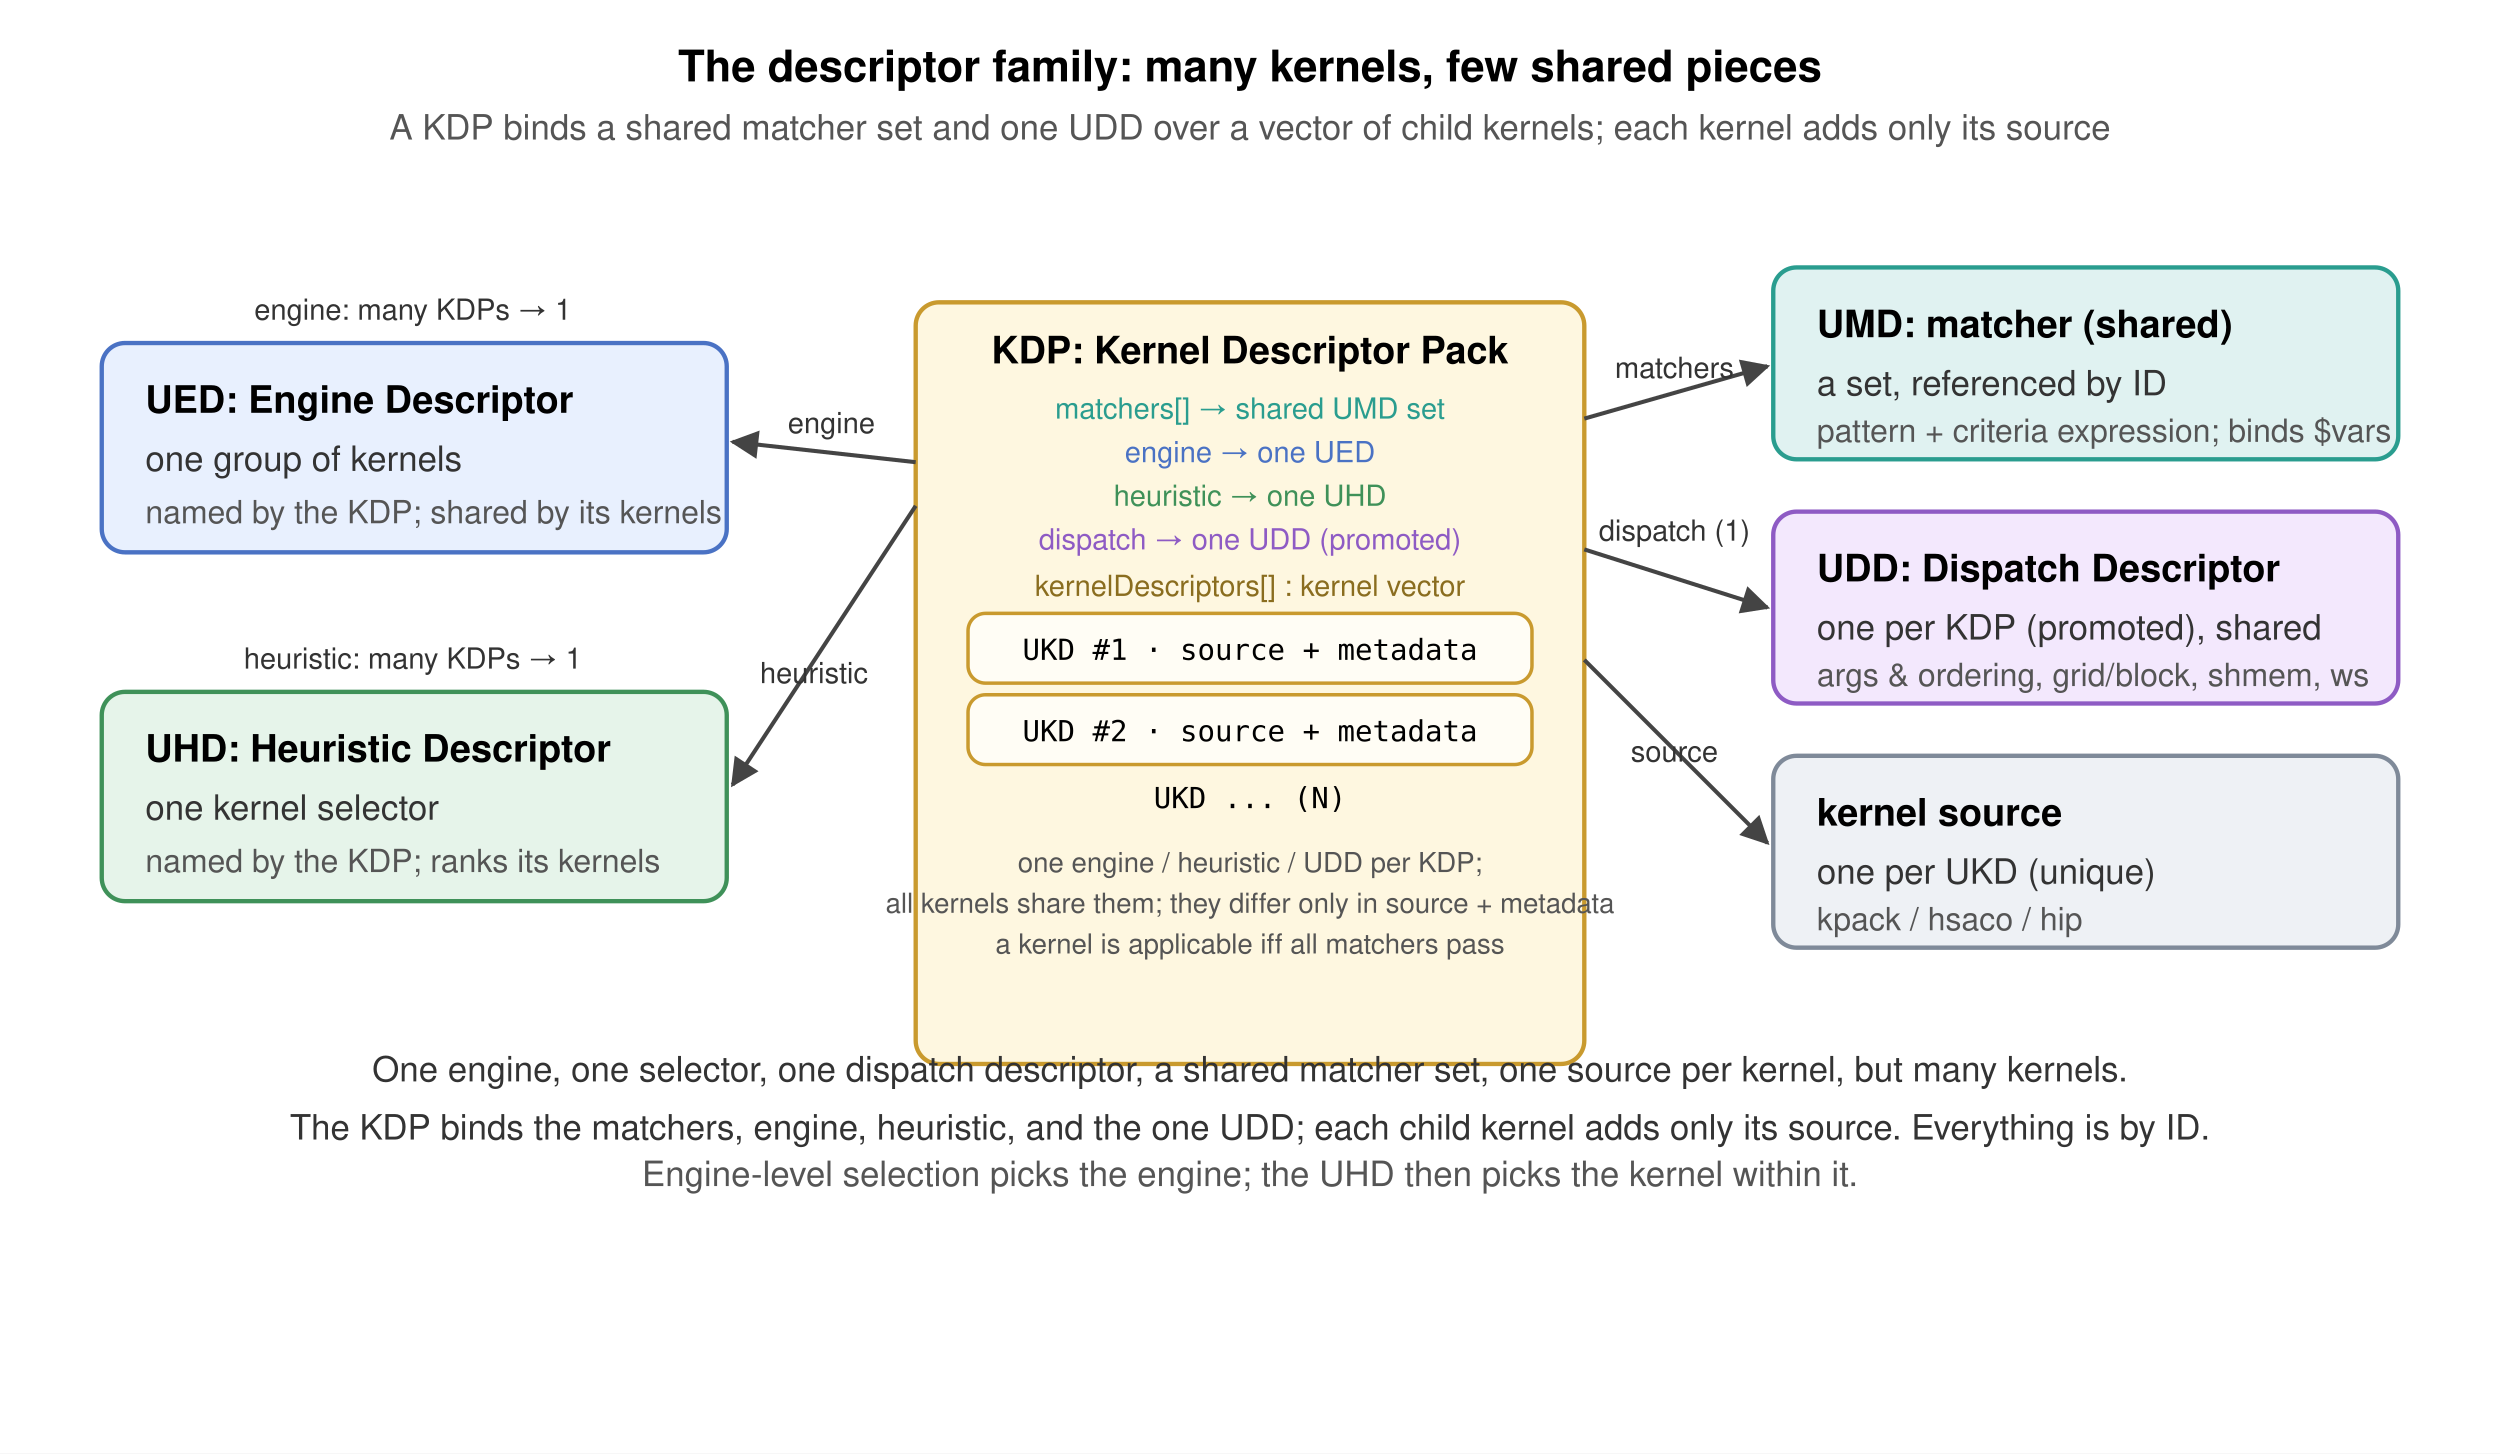
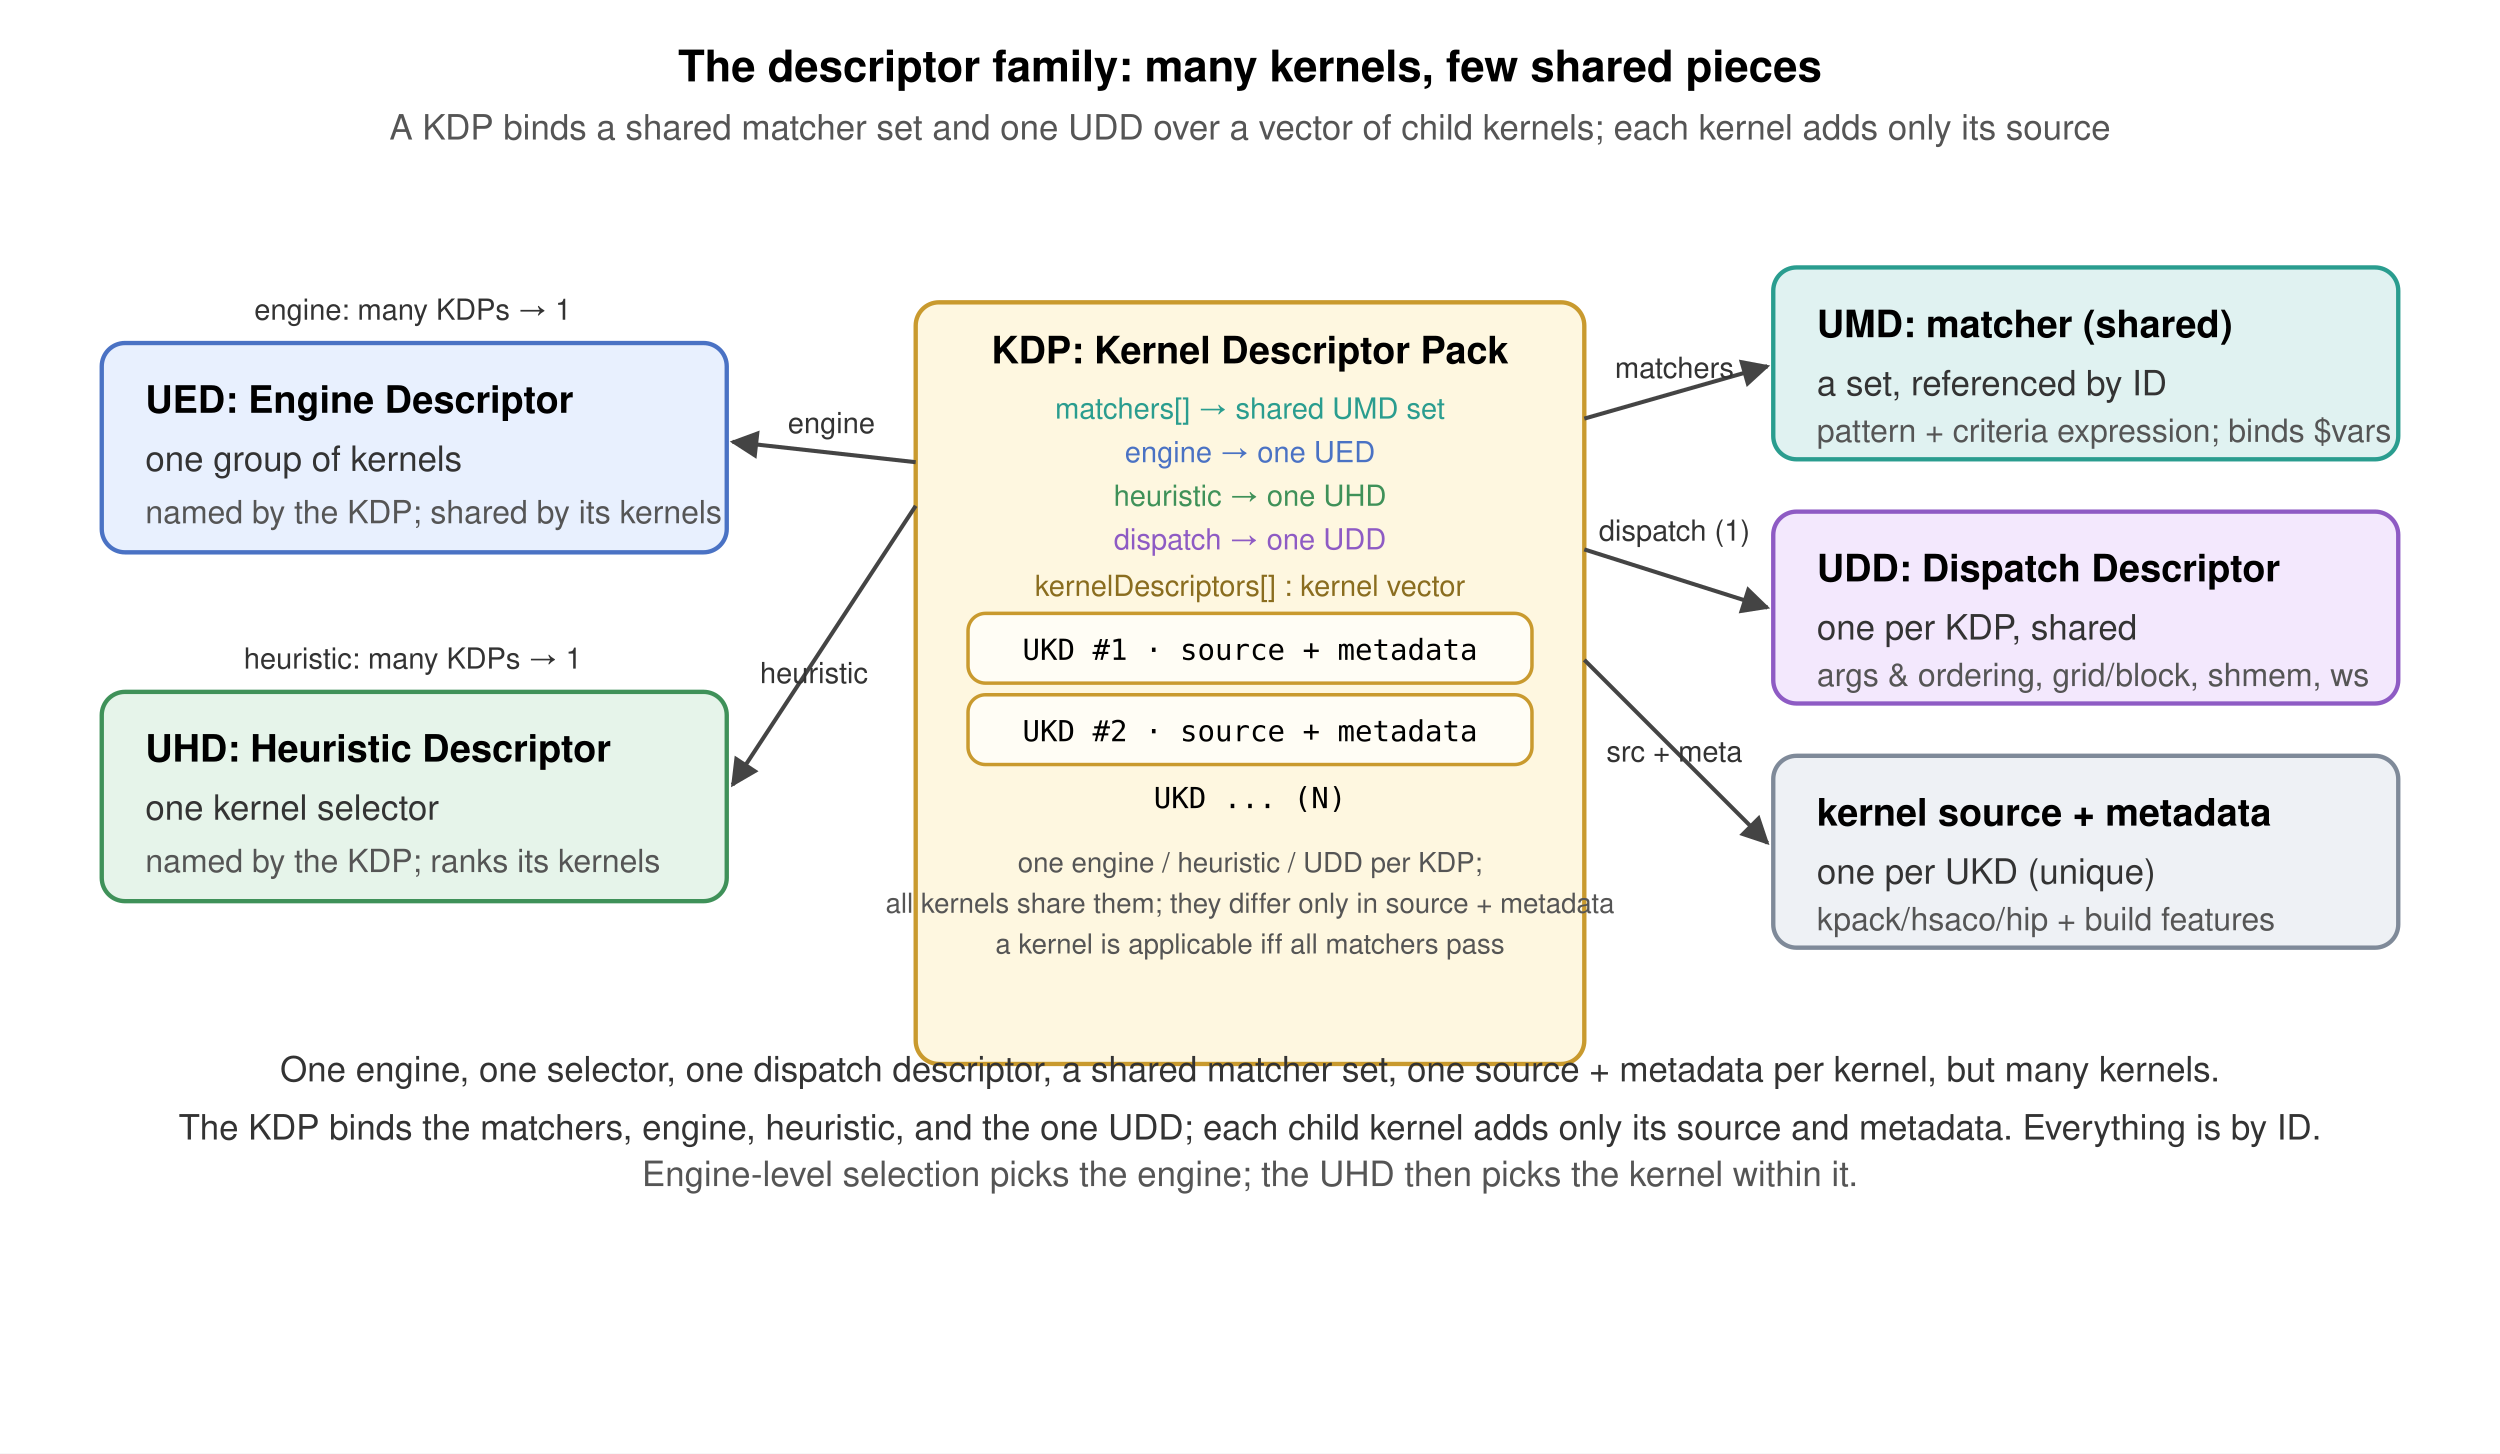
<svg xmlns="http://www.w3.org/2000/svg" viewBox="0 0 860 500" width="860" height="500" font-family="'Segoe UI', Helvetica, Arial, sans-serif" font-size="13">
  <rect x="0" y="0" width="100%" height="100%" fill="#ffffff" />
  <defs>
    <marker id="arrow4" viewBox="0 0 10 10" refX="9" refY="5" markerWidth="7" markerHeight="7" orient="auto-start-reverse">
      <path d="M0 0 L10 5 L0 10 z" fill="#444" />
    </marker>
  </defs>
  <text x="430" y="28" text-anchor="middle" font-weight="600" font-size="15">The descriptor family: many kernels, few shared pieces</text>
  <text x="430" y="48" text-anchor="middle" fill="#555" font-size="12">A KDP binds a shared matcher set and one UDD over a vector of child kernels; each kernel adds only its source</text>
  <rect x="315" y="104" width="230" height="262" rx="8" fill="#fef7e0" stroke="#c99a2e" stroke-width="1.5" />
  <text x="430" y="125" text-anchor="middle" font-weight="600">KDP: Kernel Descriptor Pack</text>
  <text x="430" y="144" text-anchor="middle" font-size="10" fill="#2a9d8f">matchers[] → shared UMD set</text>
  <text x="430" y="159" text-anchor="middle" font-size="10" fill="#4a72c4">engine → one UED</text>
  <text x="430" y="174" text-anchor="middle" font-size="10" fill="#3f9159">heuristic → one UHD</text>
-   <text x="430" y="189" text-anchor="middle" font-size="10" fill="#8e5bc4">dispatch → one UDD (promoted)</text>
+   <text x="430" y="189" text-anchor="middle" font-size="10" fill="#8e5bc4">dispatch → one UDD</text>
  <text x="430" y="205" text-anchor="middle" font-size="10" fill="#8a6d1f">kernelDescriptors[] : kernel vector</text>
  <rect x="333" y="211" width="194" height="24" rx="6" fill="#fffdf5" stroke="#c99a2e" stroke-width="1.2" />
  <text x="430" y="227" text-anchor="middle" font-family="Consolas, monospace" font-size="10">UKD #1 · source + metadata</text>
  <rect x="333" y="239" width="194" height="24" rx="6" fill="#fffdf5" stroke="#c99a2e" stroke-width="1.2" />
  <text x="430" y="255" text-anchor="middle" font-family="Consolas, monospace" font-size="10">UKD #2 · source + metadata</text>
  <text x="430" y="278" text-anchor="middle" font-family="Consolas, monospace" font-size="10">UKD ... (N)</text>
  <text x="430" y="300" text-anchor="middle" font-size="9.5" fill="#555">one engine / heuristic / UDD per KDP;</text>
  <text x="430" y="314" text-anchor="middle" font-size="9.5" fill="#555">all kernels share them; they differ only in source + metadata</text>
  <text x="430" y="328" text-anchor="middle" font-size="9.5" fill="#555">a kernel is applicable iff all matchers pass</text>
  <text x="142" y="110" text-anchor="middle" font-size="10" fill="#333">engine: many KDPs → 1</text>
  <rect x="35" y="118" width="215" height="72" rx="8" fill="#e8f0fe" stroke="#4a72c4" stroke-width="1.5" />
  <text x="50" y="142" font-weight="600">UED: Engine Descriptor</text>
  <text x="50" y="162" font-size="12" fill="#333">one group of kernels</text>
  <text x="50" y="180" font-size="11" fill="#555">named by the KDP; shared by its kernels</text>
  <text x="142" y="230" text-anchor="middle" font-size="10" fill="#333">heuristic: many KDPs → 1</text>
  <rect x="35" y="238" width="215" height="72" rx="8" fill="#e6f4ea" stroke="#3f9159" stroke-width="1.5" />
  <text x="50" y="262" font-weight="600">UHD: Heuristic Descriptor</text>
  <text x="50" y="282" font-size="12" fill="#333">one kernel selector</text>
  <text x="50" y="300" font-size="11" fill="#555">named by the KDP; ranks its kernels</text>
  <rect x="610" y="92" width="215" height="66" rx="8" fill="#e0f2f1" stroke="#2a9d8f" stroke-width="1.5" />
  <text x="625" y="116" font-weight="600">UMD: matcher (shared)</text>
  <text x="625" y="136" font-size="12" fill="#333">a set, referenced by ID</text>
  <text x="625" y="152" font-size="11" fill="#555">pattern + criteria expression; binds $vars</text>
  <rect x="610" y="176" width="215" height="66" rx="8" fill="#f3e8fd" stroke="#8e5bc4" stroke-width="1.5" />
  <text x="625" y="200" font-weight="600">UDD: Dispatch Descriptor</text>
-   <text x="625" y="220" font-size="12" fill="#333">one per KDP (promoted), shared</text>
+   <text x="625" y="220" font-size="12" fill="#333">one per KDP, shared</text>
  <text x="625" y="236" font-size="11" fill="#555">args &amp; ordering, grid/block, shmem, ws</text>
  <rect x="610" y="260" width="215" height="66" rx="8" fill="#eef1f5" stroke="#7f8a99" stroke-width="1.5" />
-   <text x="625" y="284" font-weight="600">kernel source</text>
+   <text x="625" y="284" font-weight="600">kernel source + metadata</text>
  <text x="625" y="304" font-size="12" fill="#333">one per UKD (unique)</text>
-   <text x="625" y="320" font-size="11" fill="#555">kpack / hsaco / hip</text>
+   <text x="625" y="320" font-size="11" fill="#555">kpack/hsaco/hip + build features</text>
  <line x1="315" y1="159" x2="252" y2="152" stroke="#444" stroke-width="1.4" marker-end="url(#arrow4)" />
  <text x="286" y="149" text-anchor="middle" font-size="10" fill="#333">engine</text>
  <line x1="315" y1="174" x2="252" y2="270" stroke="#444" stroke-width="1.4" marker-end="url(#arrow4)" />
  <text x="280" y="235" text-anchor="middle" font-size="10" fill="#333">heuristic</text>
  <line x1="545" y1="144" x2="608" y2="126" stroke="#444" stroke-width="1.4" marker-end="url(#arrow4)" />
  <text x="576" y="130" text-anchor="middle" font-size="10" fill="#333">matchers</text>
  <line x1="545" y1="189" x2="608" y2="209" stroke="#444" stroke-width="1.4" marker-end="url(#arrow4)" />
  <text x="576" y="186" text-anchor="middle" font-size="10" fill="#333">dispatch (1)</text>
  <line x1="545" y1="227" x2="608" y2="290" stroke="#444" stroke-width="1.4" marker-end="url(#arrow4)" />
-   <text x="576" y="262" text-anchor="middle" font-size="10" fill="#333">source</text>
-   <text x="430" y="372" text-anchor="middle" font-size="12" fill="#333">One engine, one selector, one dispatch descriptor, a shared matcher set, one source per kernel, but many kernels.</text>
-   <text x="430" y="392" text-anchor="middle" font-size="12" fill="#333">The KDP binds the matchers, engine, heuristic, and the one UDD; each child kernel adds only its source. Everything is by ID.</text>
+   <text x="576" y="262" text-anchor="middle" font-size="10" fill="#333">src + meta</text>
+   <text x="430" y="372" text-anchor="middle" font-size="12" fill="#333">One engine, one selector, one dispatch descriptor, a shared matcher set, one source + metadata per kernel, but many kernels.</text>
+   <text x="430" y="392" text-anchor="middle" font-size="12" fill="#333">The KDP binds the matchers, engine, heuristic, and the one UDD; each child kernel adds only its source and metadata. Everything is by ID.</text>
  <text x="430" y="408" text-anchor="middle" font-size="12" fill="#555">Engine-level selection picks the engine; the UHD then picks the kernel within it.</text>
</svg>
